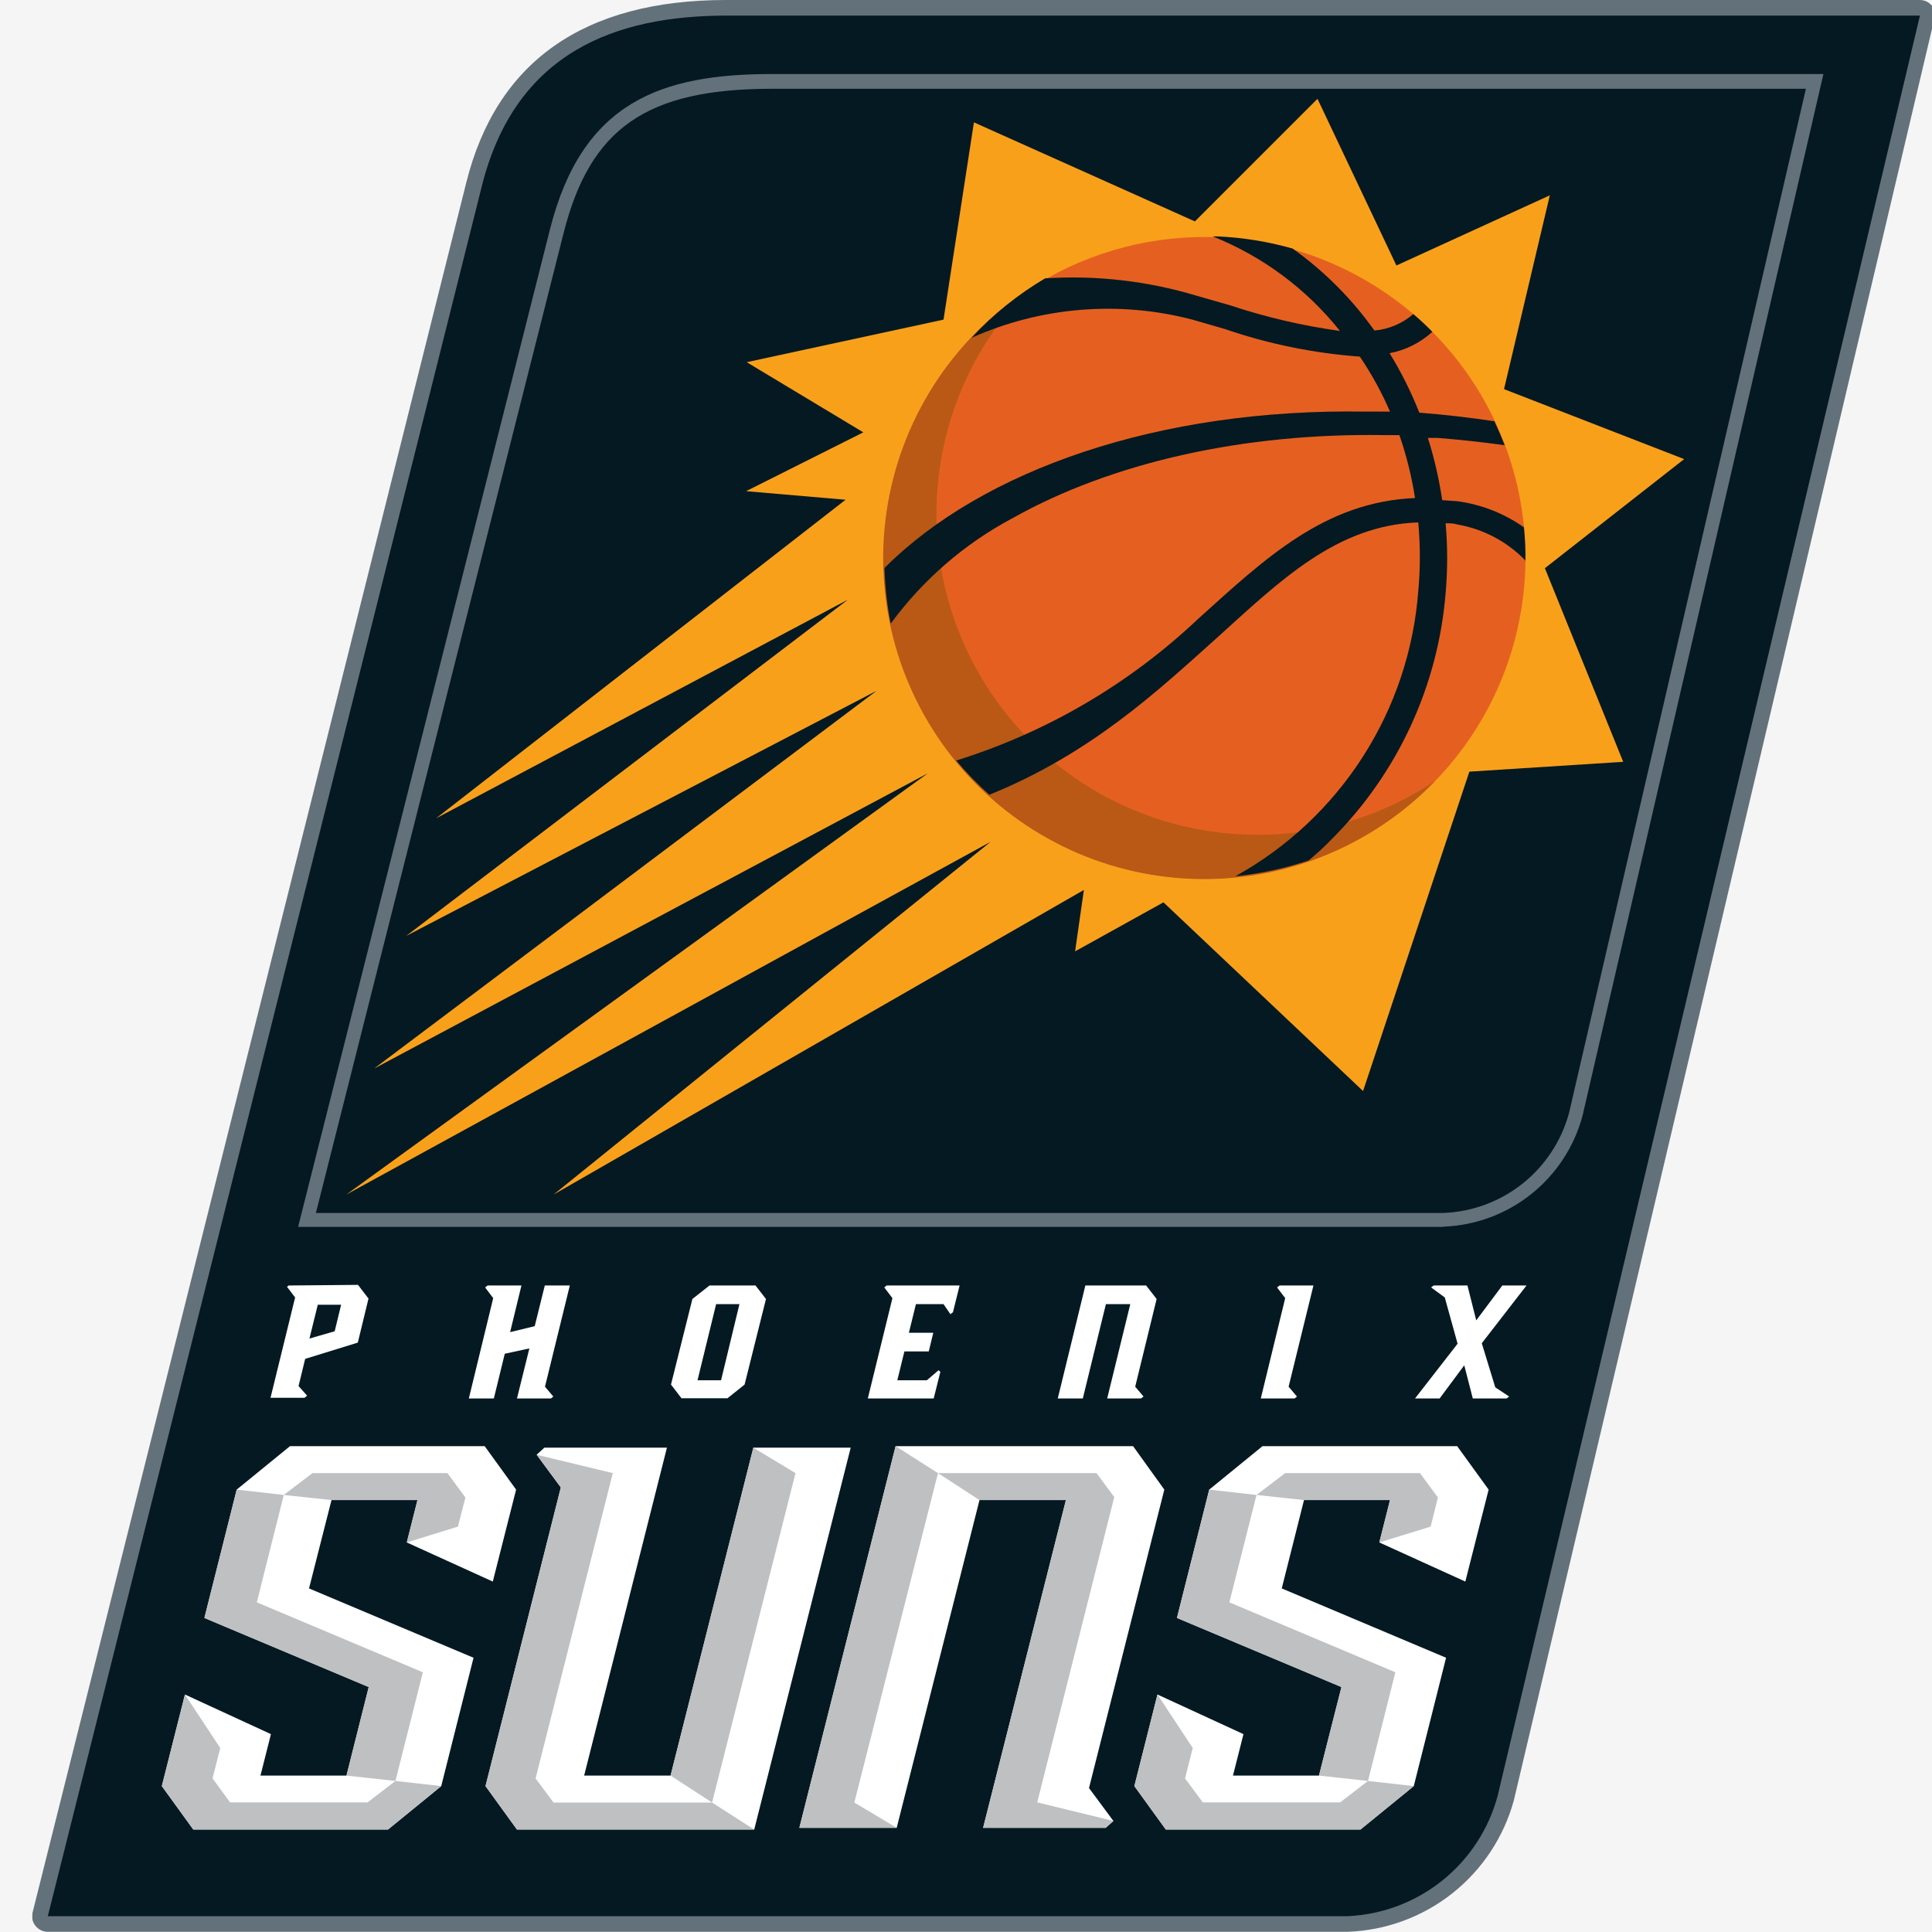
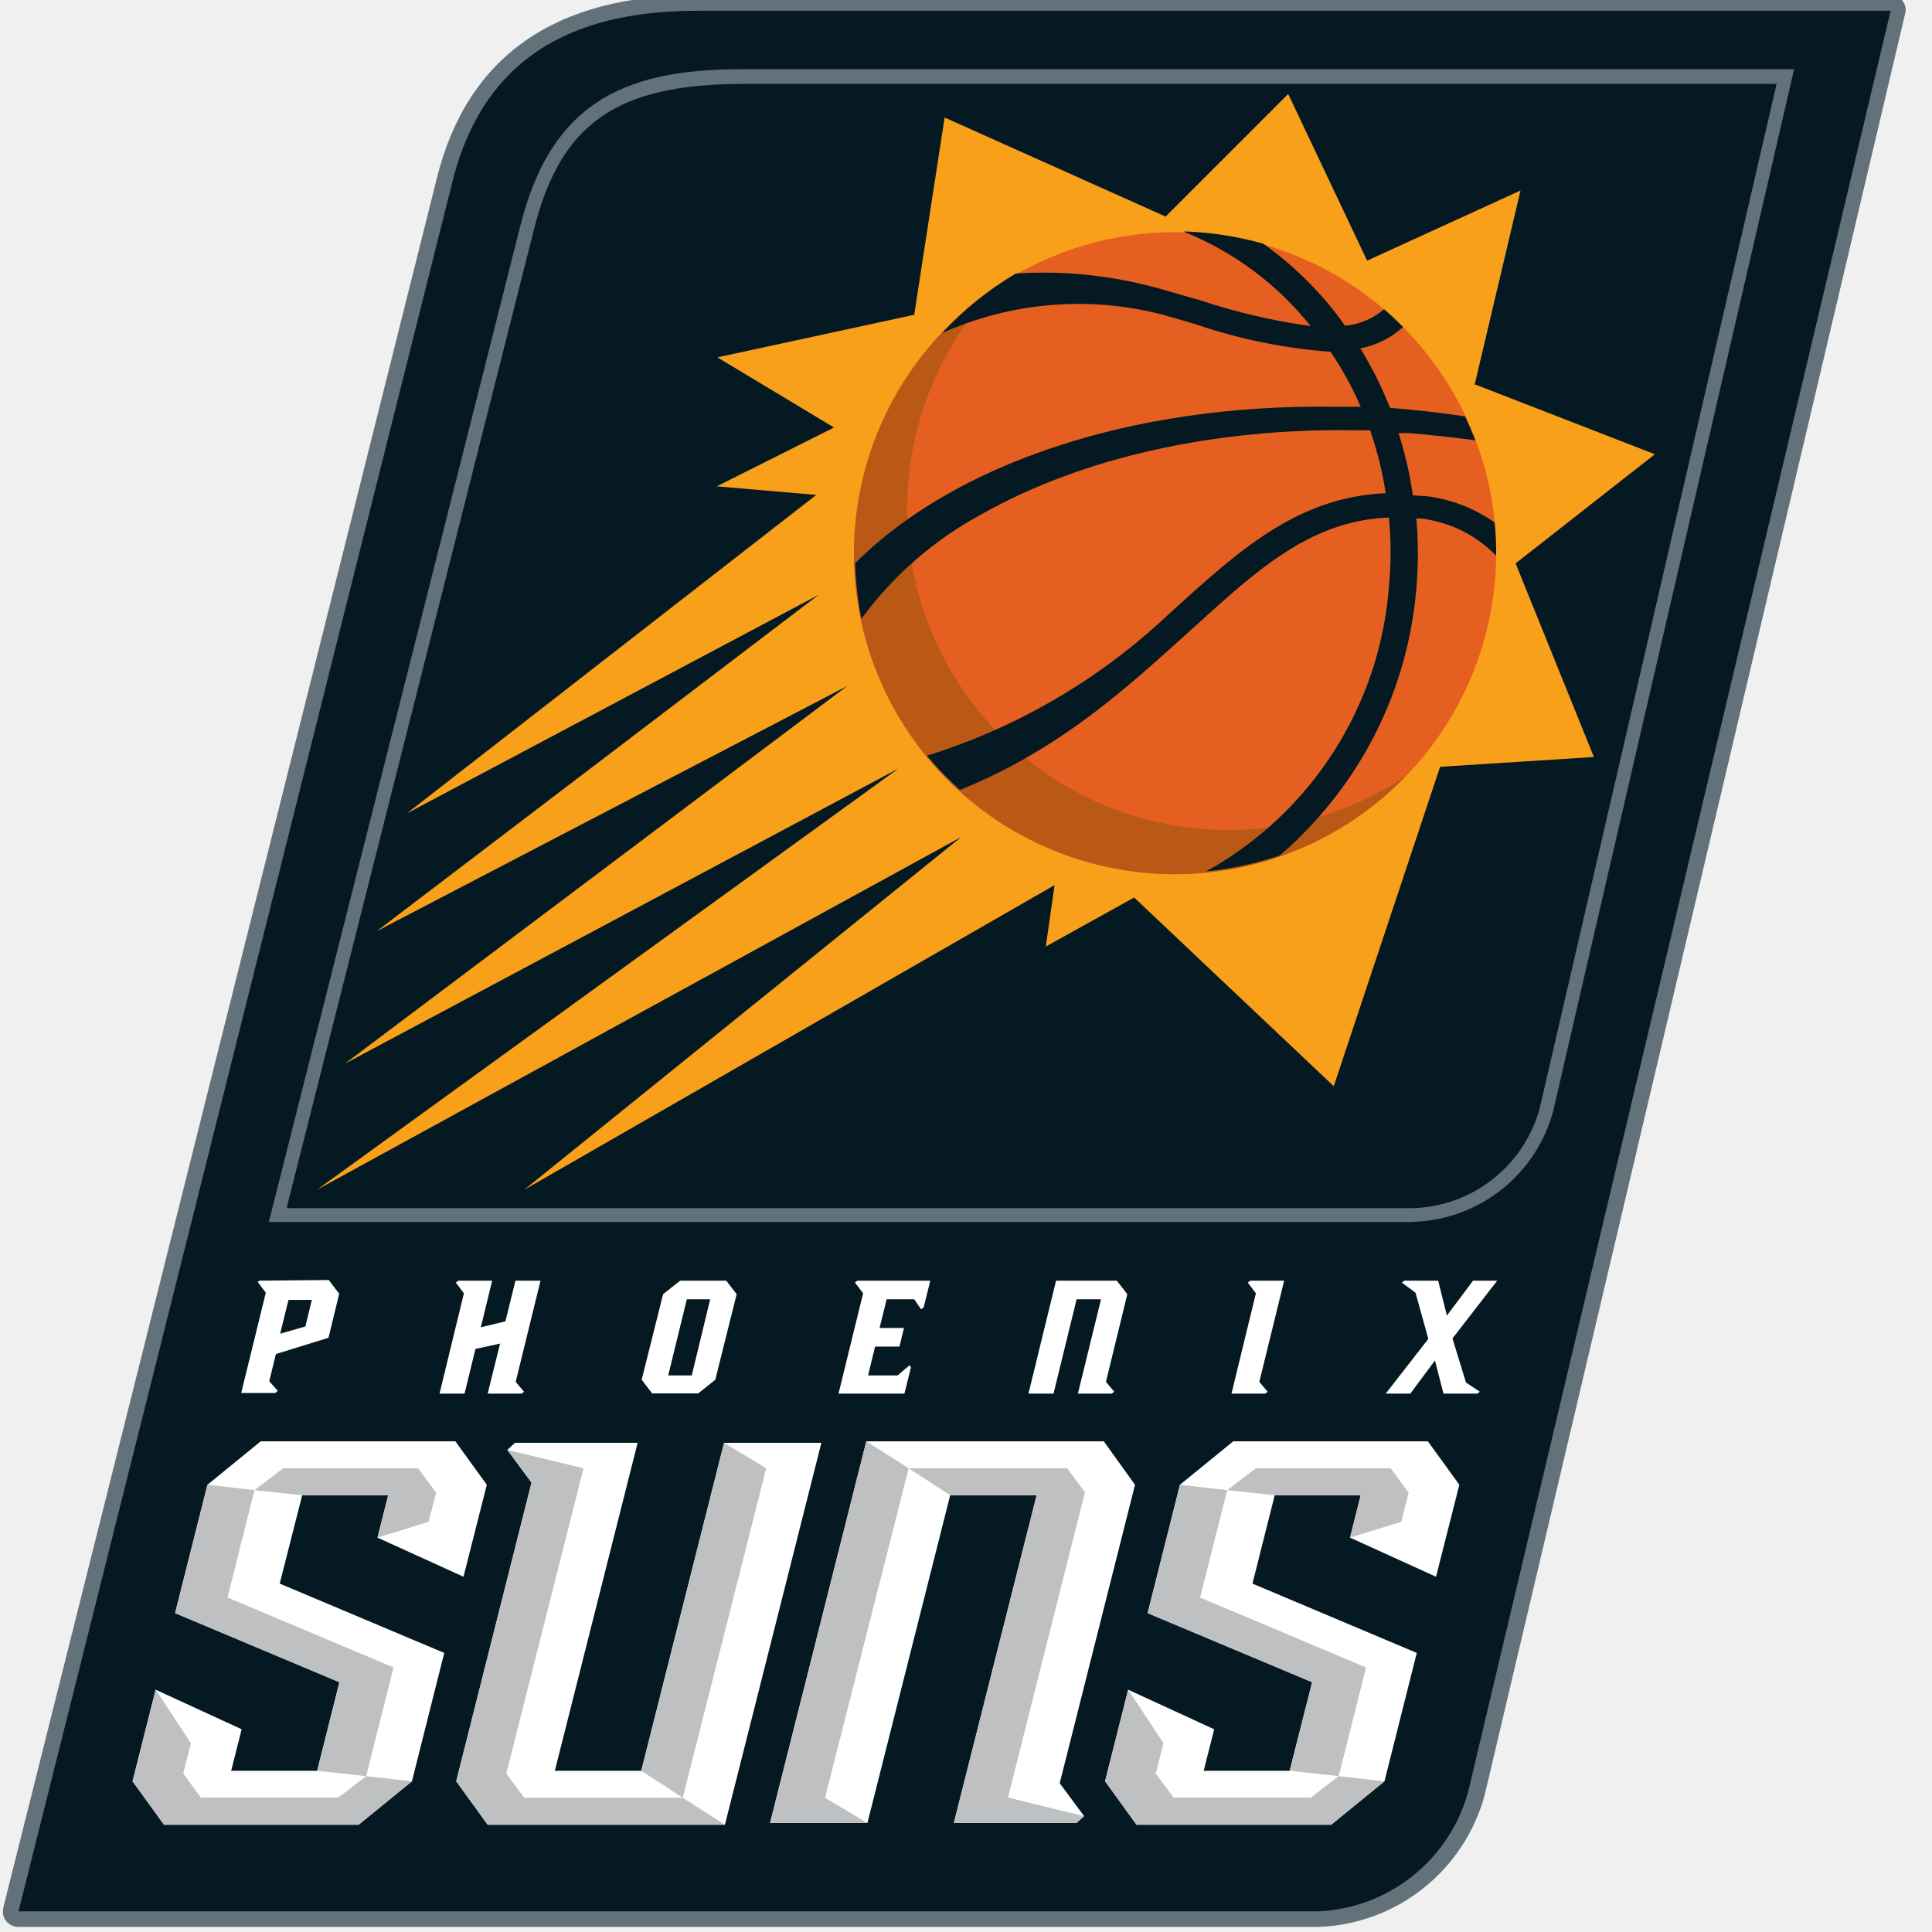
<svg xmlns="http://www.w3.org/2000/svg" width="60" height="60" viewBox="0 0 60 60" fill="none">
-   <rect width="60" height="60" fill="#F5F5F5" />
-   <mask id="mask0_0_1" style="mask-type:luminance" maskUnits="userSpaceOnUse" x="1" y="0" width="60" height="60">
-     <path d="M60.116 0H1V60H60.116V0Z" fill="white" />
-   </mask>
-   <g mask="url(#mask0_0_1)">
-     <path d="M60.003 0.186C59.959 0.128 59.901 0.081 59.836 0.049C59.77 0.017 59.698 -8.90798e-06 59.625 3.55093e-09H22.552C18.134 3.55093e-09 15.417 1.913 14.48 5.674L1.013 59.389C0.994 59.46 0.991 59.536 1.006 59.608C1.021 59.681 1.053 59.749 1.1 59.807C1.146 59.865 1.204 59.912 1.271 59.944C1.338 59.977 1.411 59.993 1.485 59.993H41.859C43.042 59.95 44.18 59.531 45.107 58.796C46.034 58.061 46.703 57.049 47.015 55.907L60.07 0.598C60.092 0.529 60.098 0.456 60.086 0.384C60.075 0.312 60.046 0.245 60.003 0.186Z" fill="#63717A" />
+   <g clip-path="url(#clip0_14_382)">
+     <mask id="mask0_14_382" style="mask-type:luminance" maskUnits="userSpaceOnUse" x="0" y="-1" width="60" height="61">
+       <path d="M59.206 -0.15H0.09V59.85H59.206V-0.15Z" fill="white" />
+     </mask>
+     <g mask="url(#mask0_14_382)">
+       <path d="M59.093 0.036C59.049 -0.022 58.991 -0.069 58.926 -0.101C58.86 -0.133 58.788 -0.15 58.715 -0.15H21.642C17.224 -0.15 14.507 1.763 13.57 5.524L0.103 59.239C0.084 59.31 0.081 59.386 0.096 59.458C0.111 59.531 0.143 59.599 0.19 59.657C0.236 59.715 0.294 59.762 0.361 59.794C0.428 59.827 0.501 59.843 0.575 59.843H40.949C42.132 59.8 43.27 59.381 44.197 58.646C45.124 57.911 45.793 56.899 46.105 55.757L59.16 0.448C59.182 0.379 59.188 0.306 59.176 0.234C59.165 0.162 59.136 0.095 59.093 0.036Z" fill="#63717A" />
+     </g>
+     <path d="M0.575 59.358H40.949C42.02 59.309 43.048 58.921 43.884 58.25C44.72 57.579 45.321 56.66 45.6 55.624L58.715 0.335H21.649C18.208 0.335 15.085 1.471 14.049 5.65L0.575 59.358Z" fill="#051922" />
+     <path d="M8.9 37.52H43.912C44.81 37.486 45.673 37.166 46.376 36.607C47.079 36.047 47.584 35.278 47.819 34.411L55.173 2.607H23.064C19.164 2.607 17.41 3.83 16.586 7.112L8.9 37.52ZM43.912 37.952H8.348L16.168 6.979C17.171 2.993 19.649 2.149 23.064 2.149H55.718L48.237 34.497C47.981 35.459 47.422 36.314 46.643 36.934C45.865 37.555 44.907 37.909 43.912 37.945V37.952Z" fill="#63717A" />
+     <path d="M14.168 55.319L15.145 56.668H22.513L25.509 44.808H22.486L19.915 54.993H17.231L19.802 44.808H15.995L15.756 45.028L16.507 46.044L14.168 55.319Z" fill="white" />
+     <path d="M14.394 48.967L15.118 46.111L14.142 44.762H8.096L6.442 46.111L5.438 50.097L10.541 52.243L9.85 54.993H7.179L7.505 53.704L4.834 52.475L4.116 55.319L5.093 56.668H11.139L12.793 55.319L13.796 51.333L8.687 49.18L9.385 46.436H12.056L11.723 47.752L14.394 48.967Z" fill="white" />
+     <path d="M35.249 46.111L34.279 44.762H26.904L23.915 56.614H26.938L29.509 46.436H32.193L29.622 56.614H33.429L33.668 56.402L32.91 55.379L35.249 46.111Z" fill="white" />
+     <path d="M44.597 48.967L45.321 46.111L44.344 44.762H38.298L36.644 46.111L35.641 50.097L40.75 52.243L40.052 54.993H37.382L37.707 53.704L35.036 52.475L34.319 55.319L35.295 56.668H41.341L42.996 55.319L43.999 51.333L38.896 49.18L39.587 46.436H42.258L41.926 47.752L44.597 48.967Z" fill="white" />
+     <path d="M4.834 52.475L5.93 54.136L5.691 55.08L6.236 55.824H10.508L11.371 55.16L12.793 55.319L11.139 56.668H5.093L4.116 55.319L4.834 52.475Z" fill="#BEC0C2" />
+     <path d="M9.85 54.993L11.371 55.16L12.222 51.784L7.066 49.612L7.903 46.277L6.442 46.111L5.438 50.097L10.541 52.243L9.85 54.993Z" fill="#BEC0C2" />
+     <path d="M12.986 45.599H8.793L7.903 46.277L9.385 46.436H12.055L11.723 47.752L13.311 47.26L13.544 46.356L12.986 45.599Z" fill="#BEC0C2" />
+     <path d="M35.036 52.475L36.133 54.136L35.893 55.08L36.445 55.824H40.71L41.574 55.16L42.996 55.319L41.341 56.668H35.295L34.319 55.319L35.036 52.475Z" fill="#BEC0C2" />
+     <path d="M40.052 54.993L41.574 55.16L42.424 51.784L37.269 49.612L38.112 46.277L36.644 46.111L35.641 50.097L40.75 52.243L40.052 54.993Z" fill="#BEC0C2" />
+     <path d="M43.188 45.599H39.003L38.112 46.277L39.587 46.436H42.258L41.926 47.752L43.521 47.26L43.746 46.356L43.188 45.599Z" fill="#BEC0C2" />
+     <path d="M15.756 45.028L18.121 45.599L15.723 55.08L16.281 55.831H21.204L22.513 56.668H15.145L14.168 55.319L16.507 46.044L15.756 45.028Z" fill="#BEC0C2" />
+     <path d="M22.486 44.808L23.795 45.599L21.204 55.83L19.915 54.993L22.486 44.808Z" fill="#BEC0C2" />
+     <path d="M28.22 45.599L26.904 44.762L23.915 56.614H26.938L25.622 55.83L28.22 45.599Z" fill="#BEC0C2" />
+     <path d="M31.303 55.824L33.694 46.343L33.143 45.599H28.22L29.509 46.436H32.193L29.622 56.614H33.429L33.668 56.402L31.303 55.824Z" fill="#BEC0C2" />
+     <path d="M9.484 41.194L8.7 41.42L8.959 40.37H9.684L9.484 41.194ZM8.056 39.772L8.003 39.812L8.255 40.145L7.491 43.26H8.548L8.627 43.194L8.362 42.895L8.568 42.051L10.202 41.546L10.534 40.178L10.209 39.752L8.056 39.772Z" fill="white" />
+     <path d="M16.786 39.773H16.008L15.696 41.035L14.932 41.221L15.284 39.773H14.235L14.155 39.832L14.407 40.164L13.65 43.28H14.427L14.766 41.892L15.53 41.726L15.145 43.28H16.201L16.274 43.221L16.015 42.915L16.786 39.773Z" fill="white" />
+     <path d="M21.483 42.716H20.752L21.33 40.35H22.055L21.483 42.716ZM21.124 39.773L20.593 40.191L19.928 42.849L20.254 43.274H21.682L22.214 42.849L22.878 40.191L22.553 39.773H21.124Z" fill="white" />
+     <path d="M35.01 40.191L34.684 39.773H32.797L31.94 43.28H32.718L33.435 40.35H34.193L33.475 43.28H34.525L34.605 43.221L34.346 42.915L35.01 40.191Z" fill="white" />
+     <path d="M39.88 39.773H38.83L38.75 39.832L39.003 40.164L38.245 43.28H39.295L39.368 43.221L39.109 42.915L39.88 39.773Z" fill="white" />
+     <path d="M45.527 42.935L45.108 41.566L46.497 39.773H45.746L44.935 40.855L44.663 39.773H43.613L43.534 39.832L43.959 40.145L44.358 41.58L43.035 43.28H43.799L44.563 42.251L44.829 43.28H45.879L45.959 43.221L45.527 42.935Z" fill="white" />
+     <path d="M27.875 42.716H26.958L27.177 41.819H27.934L28.074 41.241H27.316L27.536 40.35H28.393L28.605 40.663L28.685 40.603L28.891 39.773H26.625L26.552 39.832L26.805 40.164L26.041 43.28H28.087L28.293 42.456L28.24 42.403L27.875 42.716Z" fill="white" />
+     <path d="M9.843 36.949L29.854 25.993L16.281 36.949L32.751 27.488L32.478 29.395L35.222 27.873L41.421 33.733L44.723 23.814L49.5 23.509L47.068 17.496L51.393 14.107L45.799 11.935L47.221 5.916L42.457 8.095L40.006 2.919L36.199 6.726L29.336 3.65L28.392 9.776L22.28 11.098L25.901 13.277L22.26 15.104L25.35 15.37L12.633 25.262L25.423 18.473L11.703 28.916L26.313 21.303L10.707 33.036L27.901 23.867L9.843 36.949Z" fill="#F9A01B" />
+     <path d="M46.457 17.582C46.377 19.552 45.714 21.453 44.553 23.046C43.391 24.639 41.784 25.851 39.933 26.531C38.083 27.21 36.072 27.325 34.157 26.861C32.241 26.398 30.505 25.377 29.17 23.927C27.834 22.477 26.959 20.664 26.654 18.716C26.349 16.769 26.628 14.775 27.457 12.986C28.285 11.198 29.626 9.695 31.308 8.668C32.991 7.642 34.94 7.137 36.91 7.218C39.55 7.327 42.039 8.48 43.829 10.423C45.62 12.367 46.565 14.942 46.457 17.582Z" fill="#E56020" />
+     <path d="M37.72 25.767C35.8 25.687 33.944 25.053 32.376 23.942C30.808 22.831 29.595 21.291 28.882 19.506C28.169 17.721 27.988 15.768 28.36 13.883C28.731 11.998 29.64 10.26 30.977 8.879C29.81 9.653 28.819 10.664 28.069 11.846C27.318 13.029 26.826 14.356 26.623 15.742C26.42 17.127 26.512 18.54 26.891 19.888C27.271 21.236 27.931 22.489 28.827 23.565C29.724 24.64 30.837 25.515 32.094 26.132C33.352 26.749 34.725 27.094 36.124 27.144C37.524 27.195 38.918 26.95 40.217 26.425C41.515 25.901 42.688 25.108 43.66 24.1C41.908 25.273 39.827 25.858 37.72 25.767Z" fill="#B95915" />
+     <path d="M46.464 17.29C46.468 16.935 46.453 16.58 46.417 16.227C45.804 15.794 45.095 15.516 44.351 15.416L43.879 15.383C43.783 14.728 43.634 14.081 43.434 13.45H43.746C44.411 13.503 45.135 13.583 45.819 13.676C45.72 13.423 45.614 13.177 45.501 12.932C44.736 12.819 43.959 12.726 43.169 12.666C42.916 12.024 42.607 11.406 42.245 10.819C42.741 10.725 43.201 10.495 43.574 10.155C43.381 9.962 43.188 9.776 42.983 9.603C42.643 9.896 42.22 10.075 41.773 10.115L41.554 9.816C40.897 8.956 40.115 8.199 39.235 7.57C38.469 7.352 37.68 7.224 36.883 7.191H36.751C38.301 7.81 39.663 8.822 40.704 10.128C39.544 9.966 38.401 9.7 37.289 9.331L36.266 9.038C34.738 8.577 33.141 8.392 31.549 8.494C30.7 8.994 29.93 9.616 29.263 10.341C31.418 9.378 33.836 9.179 36.12 9.776L37.129 10.068C38.484 10.533 39.893 10.821 41.322 10.925C41.687 11.464 42 12.035 42.258 12.633H41.488C35.09 12.526 29.602 14.44 26.559 17.489C26.575 18.069 26.64 18.647 26.752 19.217C27.749 17.858 29.039 16.741 30.525 15.948C33.621 14.207 37.727 13.29 42.099 13.363H42.551C42.77 13.999 42.932 14.652 43.036 15.317C40.225 15.436 38.385 17.19 36.312 19.057C34.173 21.084 31.598 22.593 28.785 23.469C29.101 23.848 29.445 24.203 29.814 24.532C32.977 23.256 35.076 21.276 36.85 19.688C38.843 17.888 40.591 16.16 43.135 16.074C43.202 16.786 43.202 17.502 43.135 18.213C42.996 20.044 42.404 21.811 41.412 23.355C40.421 24.9 39.061 26.174 37.455 27.063C38.23 26.984 38.995 26.82 39.734 26.571C39.98 26.365 40.219 26.153 40.451 25.907C42.497 23.862 43.749 21.156 43.986 18.273C44.049 17.55 44.049 16.823 43.986 16.101C44.112 16.101 44.238 16.101 44.364 16.14C45.161 16.282 45.893 16.67 46.457 17.25L46.464 17.29Z" fill="#051922" />
  </g>
-   <path d="M1.485 59.508H41.859C42.93 59.459 43.958 59.071 44.794 58.4C45.63 57.729 46.231 56.81 46.51 55.775L59.625 0.485H22.559C19.118 0.485 15.995 1.621 14.959 5.8L1.485 59.508Z" fill="#051922" />
-   <path d="M9.81 37.67H44.822C45.72 37.636 46.583 37.316 47.286 36.757C47.989 36.197 48.494 35.428 48.729 34.561L56.084 2.757H23.974C20.074 2.757 18.32 3.98 17.497 7.262L9.81 37.67ZM44.822 38.102H9.258L17.078 7.129C18.081 3.143 20.559 2.299 23.974 2.299H56.628L49.148 34.647C48.891 35.609 48.332 36.464 47.553 37.084C46.775 37.705 45.818 38.059 44.822 38.095V38.102Z" fill="#63717A" />
-   <path d="M15.078 55.469L16.055 56.818H23.423L26.419 44.959H23.396L20.825 55.143H18.141L20.712 44.959H16.905L16.666 45.178L17.417 46.194L15.078 55.469Z" fill="white" />
-   <path d="M15.304 49.117L16.028 46.261L15.052 44.912H9.006L7.351 46.261L6.348 50.247L11.451 52.393L10.76 55.143H8.089L8.414 53.855L5.744 52.625L5.026 55.469L6.003 56.818H12.049L13.703 55.469L14.706 51.483L9.597 49.33L10.295 46.586H12.965L12.633 47.902L15.304 49.117Z" fill="white" />
-   <path d="M36.159 46.261L35.189 44.912H27.814L24.825 56.764H27.848L30.419 46.586H33.103L30.532 56.764H34.339L34.578 56.552L33.82 55.529L36.159 46.261Z" fill="white" />
-   <path d="M45.507 49.117L46.231 46.261L45.254 44.912H39.208L37.554 46.261L36.551 50.247L41.66 52.393L40.962 55.143H38.291L38.617 53.855L35.946 52.625L35.229 55.469L36.205 56.818H42.251L43.906 55.469L44.909 51.483L39.806 49.33L40.497 46.586H43.168L42.836 47.902L45.507 49.117Z" fill="white" />
-   <path d="M5.744 52.625L6.84 54.286L6.601 55.23L7.145 55.974H11.417L12.281 55.309L13.703 55.469L12.049 56.818H6.003L5.026 55.469L5.744 52.625Z" fill="#BEC0C2" />
-   <path d="M10.76 55.143L12.281 55.309L13.132 51.934L7.976 49.762L8.813 46.427L7.351 46.261L6.348 50.247L11.451 52.393L10.76 55.143Z" fill="#BEC0C2" />
-   <path d="M13.896 45.749H9.703L8.813 46.427L10.295 46.586H12.965L12.633 47.902L14.221 47.41L14.454 46.507L13.896 45.749Z" fill="#BEC0C2" />
-   <path d="M35.946 52.625L37.042 54.286L36.803 55.23L37.355 55.974H41.62L42.484 55.309L43.906 55.469L42.251 56.818H36.205L35.229 55.469L35.946 52.625Z" fill="#BEC0C2" />
-   <path d="M40.962 55.143L42.484 55.309L43.334 51.934L38.179 49.762L39.022 46.427L37.554 46.261L36.551 50.247L41.66 52.393L40.962 55.143Z" fill="#BEC0C2" />
-   <path d="M44.098 45.749H39.913L39.022 46.427L40.497 46.586H43.168L42.836 47.902L44.43 47.41L44.656 46.507L44.098 45.749Z" fill="#BEC0C2" />
-   <path d="M16.666 45.178L19.031 45.749L16.633 55.23L17.191 55.98H22.114L23.423 56.818H16.055L15.078 55.469L17.417 46.194L16.666 45.178Z" fill="#BEC0C2" />
-   <path d="M23.396 44.959L24.705 45.749L22.114 55.98L20.825 55.143L23.396 44.959Z" fill="#BEC0C2" />
-   <path d="M29.13 45.749L27.814 44.912L24.825 56.764H27.848L26.532 55.98L29.13 45.749Z" fill="#BEC0C2" />
-   <path d="M32.212 55.974L34.604 46.493L34.053 45.749H29.13L30.419 46.586H33.103L30.532 56.764H34.339L34.578 56.552L32.212 55.974Z" fill="#BEC0C2" />
-   <path d="M10.394 41.344L9.61 41.57L9.869 40.52H10.594L10.394 41.344ZM8.966 39.922L8.913 39.962L9.165 40.294L8.401 43.41H9.458L9.537 43.344L9.272 43.045L9.477 42.201L11.112 41.696L11.444 40.328L11.118 39.903L8.966 39.922Z" fill="white" />
-   <path d="M17.696 39.922H16.919L16.606 41.185L15.842 41.371L16.194 39.922H15.145L15.065 39.982L15.317 40.315L14.56 43.43H15.337L15.676 42.042L16.44 41.876L16.055 43.43H17.111L17.184 43.371L16.925 43.065L17.696 39.922Z" fill="white" />
-   <path d="M22.393 42.866H21.662L22.24 40.501H22.964L22.393 42.866ZM22.034 39.922L21.503 40.341L20.838 42.999L21.164 43.424H22.592L23.124 42.999L23.788 40.341L23.463 39.922H22.034Z" fill="white" />
-   <path d="M35.92 40.341L35.594 39.922H33.707L32.85 43.43H33.628L34.345 40.501H35.102L34.385 43.43H35.435L35.514 43.371L35.255 43.065L35.92 40.341Z" fill="white" />
-   <path d="M40.79 39.922H39.74L39.66 39.982L39.913 40.315L39.155 43.43H40.205L40.278 43.371L40.019 43.065L40.79 39.922Z" fill="white" />
-   <path d="M46.437 43.085L46.018 41.716L47.407 39.922H46.656L45.846 41.005L45.573 39.922H44.523L44.444 39.982L44.869 40.294L45.267 41.73L43.945 43.43H44.709L45.474 42.401L45.739 43.43H46.789L46.869 43.371L46.437 43.085Z" fill="white" />
-   <path d="M28.784 42.866H27.867L28.087 41.969H28.844L28.984 41.391H28.226L28.445 40.501H29.302L29.515 40.813L29.595 40.753L29.801 39.922H27.535L27.462 39.982L27.715 40.315L26.951 43.43H28.997L29.203 42.607L29.15 42.553L28.784 42.866Z" fill="white" />
-   <path d="M10.753 37.099L30.764 26.143L17.191 37.099L33.661 27.638L33.388 29.545L36.132 28.023L42.331 33.883L45.633 23.964L50.41 23.659L47.978 17.646L52.303 14.258L46.709 12.085L48.131 6.066L43.367 8.245L40.916 3.069L37.109 6.876L30.246 3.8L29.302 9.926L23.19 11.248L26.811 13.427L23.17 15.254L26.26 15.52L13.543 25.413L26.333 18.622L12.613 29.067L27.223 21.453L11.617 33.186L28.811 24.017L10.753 37.099Z" fill="#F9A01B" />
-   <path d="M47.367 17.732C47.286 19.702 46.624 21.603 45.462 23.196C44.301 24.789 42.694 26.002 40.843 26.681C38.993 27.36 36.983 27.475 35.067 27.012C33.151 26.548 31.415 25.527 30.08 24.077C28.744 22.627 27.869 20.814 27.564 18.866C27.259 16.919 27.538 14.925 28.367 13.136C29.195 11.348 30.536 9.845 32.218 8.818C33.901 7.792 35.85 7.287 37.82 7.368C40.46 7.477 42.949 8.63 44.739 10.573C46.53 12.517 47.475 15.092 47.367 17.732Z" fill="#E56020" />
-   <path d="M38.63 25.917C36.71 25.837 34.854 25.203 33.286 24.092C31.718 22.981 30.505 21.441 29.792 19.656C29.079 17.871 28.898 15.918 29.27 14.033C29.641 12.148 30.55 10.41 31.887 9.029C30.72 9.803 29.729 10.814 28.979 11.996C28.228 13.179 27.736 14.506 27.533 15.892C27.33 17.277 27.422 18.69 27.801 20.038C28.181 21.386 28.841 22.639 29.737 23.715C30.634 24.791 31.747 25.665 33.004 26.282C34.261 26.899 35.635 27.244 37.034 27.294C38.434 27.345 39.828 27.1 41.127 26.575C42.425 26.051 43.598 25.258 44.57 24.25C42.818 25.423 40.737 26.008 38.63 25.917Z" fill="#B95915" />
-   <path d="M47.374 17.44C47.378 17.085 47.363 16.73 47.327 16.377C46.714 15.944 46.005 15.666 45.261 15.566L44.789 15.533C44.693 14.878 44.544 14.231 44.344 13.6H44.656C45.321 13.653 46.045 13.733 46.729 13.826C46.63 13.573 46.523 13.327 46.41 13.082C45.646 12.969 44.869 12.876 44.078 12.816C43.825 12.174 43.517 11.556 43.155 10.969C43.651 10.875 44.111 10.645 44.483 10.305C44.291 10.112 44.098 9.926 43.892 9.753C43.553 10.046 43.13 10.226 42.683 10.265L42.464 9.966C41.807 9.106 41.025 8.349 40.145 7.72C39.379 7.502 38.589 7.374 37.793 7.341H37.66C39.211 7.96 40.573 8.972 41.613 10.278C40.453 10.117 39.31 9.85 38.199 9.481L37.175 9.188C35.648 8.727 34.051 8.542 32.458 8.644C31.61 9.144 30.84 9.766 30.173 10.491C32.328 9.528 34.746 9.329 37.029 9.926L38.039 10.218C39.394 10.683 40.803 10.971 42.231 11.075C42.596 11.614 42.91 12.185 43.168 12.783H42.397C35.999 12.676 30.512 14.59 27.469 17.639C27.485 18.219 27.549 18.797 27.662 19.367C28.659 18.008 29.948 16.891 31.435 16.098C34.531 14.357 38.637 13.44 43.009 13.513H43.46C43.68 14.149 43.842 14.803 43.945 15.467C41.135 15.586 39.295 17.34 37.222 19.207C35.083 21.234 32.508 22.743 29.695 23.619C30.011 23.998 30.355 24.353 30.724 24.682C33.887 23.406 35.986 21.426 37.76 19.838C39.753 18.038 41.501 16.311 44.045 16.224C44.111 16.936 44.111 17.652 44.045 18.363C43.906 20.194 43.314 21.961 42.322 23.505C41.331 25.05 39.971 26.324 38.365 27.213C39.14 27.134 39.904 26.97 40.643 26.721C40.889 26.515 41.128 26.303 41.361 26.057C43.407 24.012 44.659 21.306 44.895 18.423C44.959 17.7 44.959 16.974 44.895 16.251C45.022 16.251 45.148 16.251 45.274 16.291C46.071 16.432 46.803 16.82 47.367 17.4L47.374 17.44Z" fill="#051922" />
+   <defs>
+     <clipPath id="clip0_14_382">
+       <rect width="300" height="90" fill="white" transform="translate(-1)" />
+     </clipPath>
+   </defs>
</svg>
